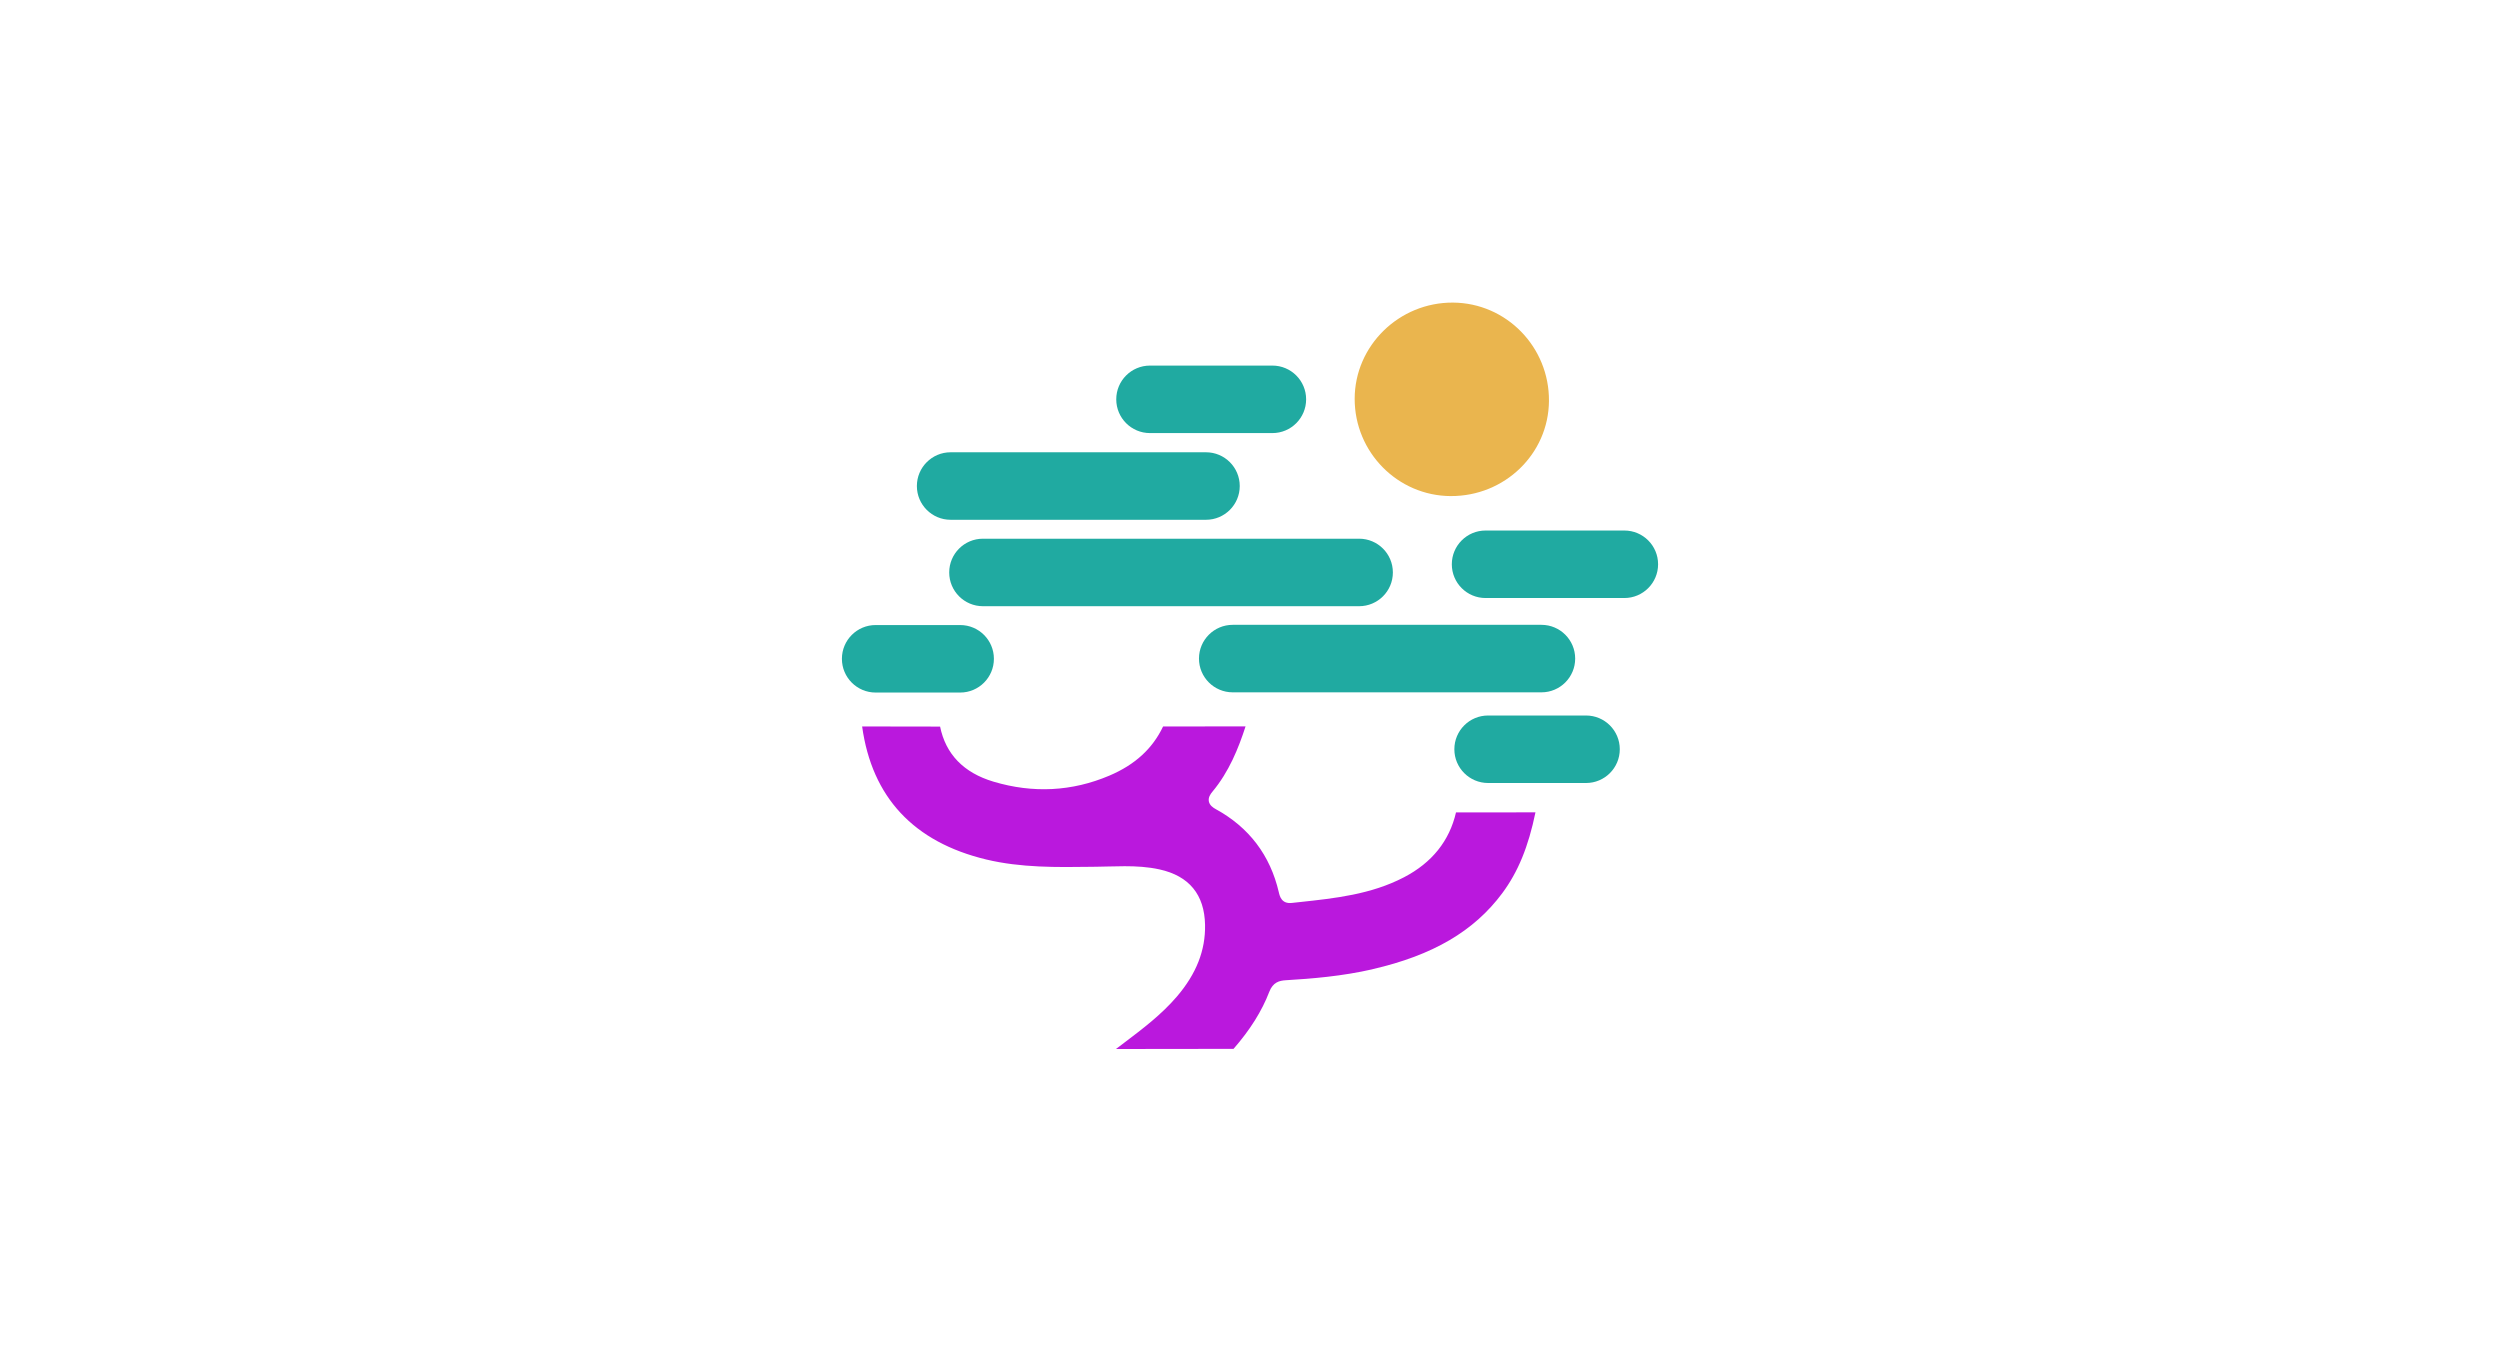
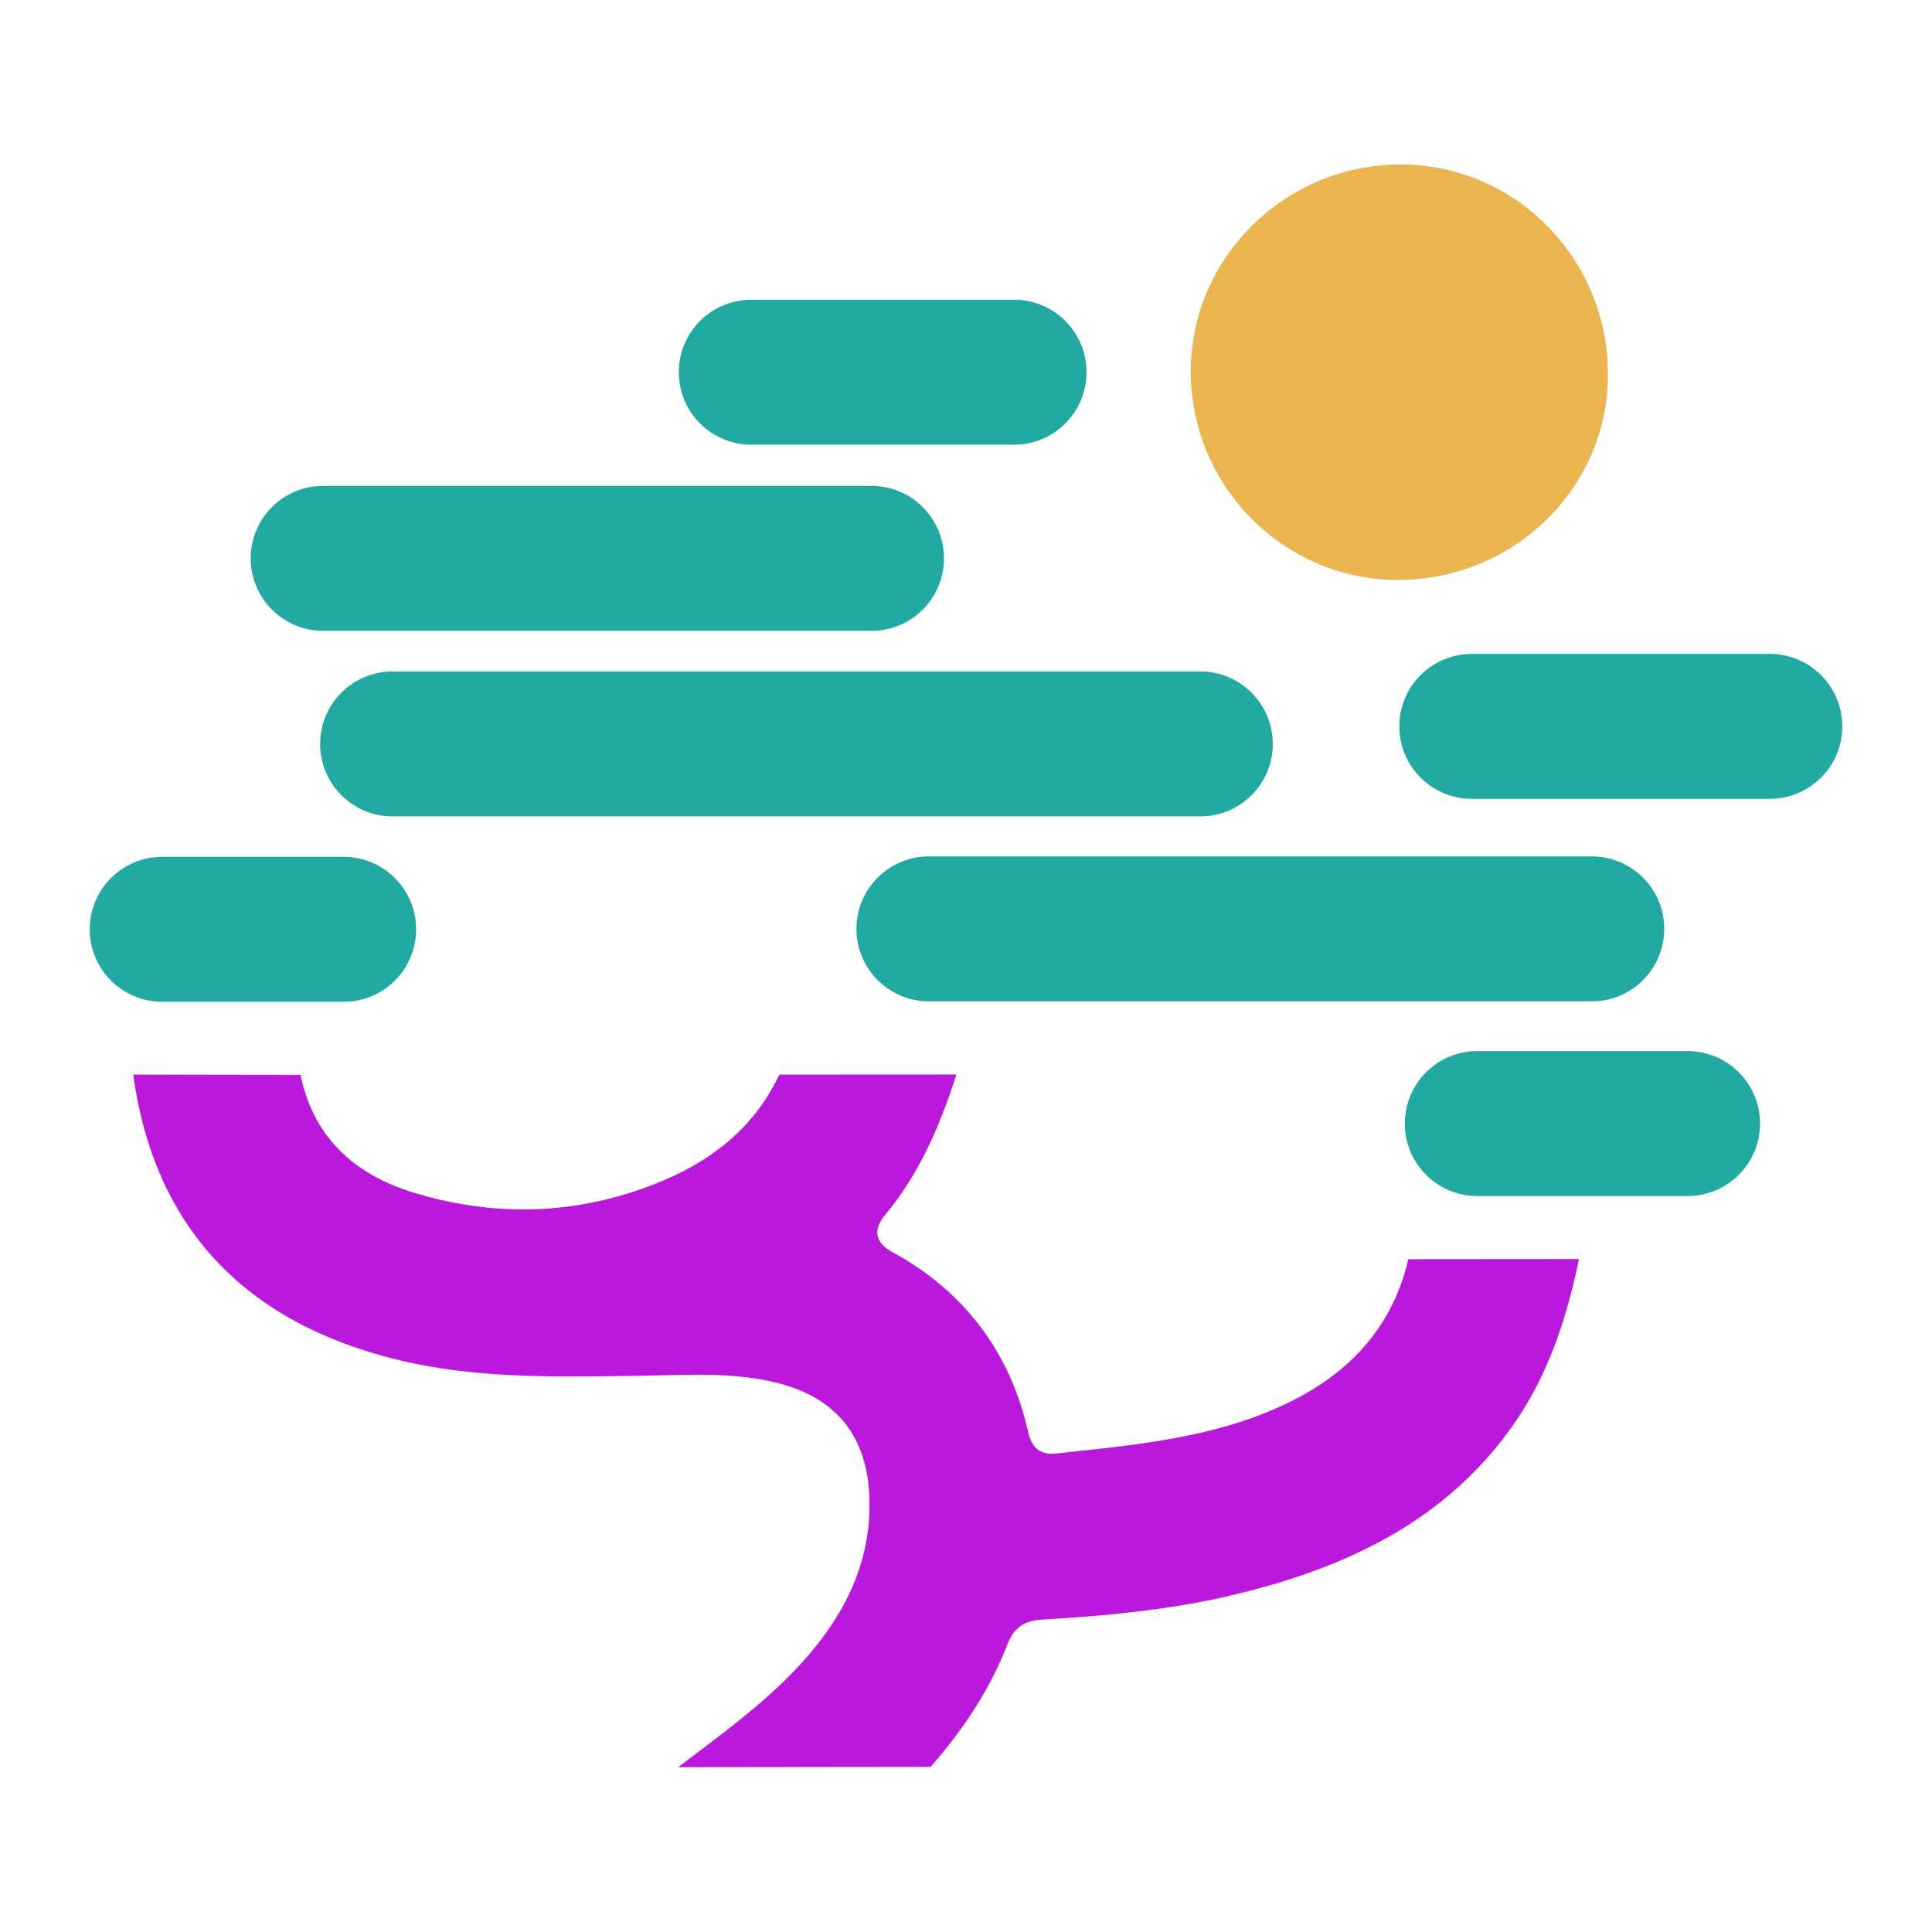
- <svg xmlns="http://www.w3.org/2000/svg" id="Layer_1" viewBox="0 0 1189.2 642.9">
+ <svg xmlns="http://www.w3.org/2000/svg" id="Layer_1" viewBox="380.6 107.5 428 428">
  <defs>
    <style>.cls-1{fill:#eab54e;}.cls-2{fill:#ba18dd;}.cls-3{fill:#20aaa1;}</style>
  </defs>
  <rect class="cls-3" x="690.6" y="252.36" width="98.12" height="32.11" rx="16.05" ry="16.05" />
  <rect class="cls-3" x="691.81" y="340.35" width="78.69" height="32.11" rx="16.05" ry="16.05" />
  <rect class="cls-3" x="451.52" y="256.25" width="211.04" height="32.11" rx="16.05" ry="16.05" />
  <rect class="cls-3" x="436.14" y="215.14" width="153.58" height="32.11" rx="16.05" ry="16.05" />
  <rect class="cls-3" x="400.48" y="297.32" width="72.3" height="32.11" rx="16.05" ry="16.05" />
  <rect class="cls-3" x="530.98" y="173.9" width="90.32" height="32.11" rx="16.05" ry="16.05" />
  <rect class="cls-3" x="570.33" y="297.22" width="178.95" height="32.11" rx="16.05" ry="16.05" />
  <path class="cls-2" d="M652.89,461.02c28.69-6.6,48.29-18.08,61.71-36.15,7.49-10.09,12.41-22.03,15.79-38.45l-37.8,.03c-3.12,13.55-11.43,23.92-24.73,30.85-15.65,8.16-32.85,10-49.49,11.79-1.29,.14-2.59,.28-3.88,.42-4.88,.54-5.76-3.25-6.18-5.07-4.09-17.61-14.18-30.91-29.98-39.54-1.25-.68-2.95-1.81-3.31-3.71-.35-1.85,.74-3.45,1.73-4.63,7.9-9.45,12.43-20.79,15.73-31.02l-39.22,.02c-5.01,10.56-13.38,18.22-25.55,23.39-17.74,7.54-36.29,8.5-55.13,2.87-14.18-4.24-22.72-13.05-25.4-26.2l-37.08-.06c4.68,33.7,24.52,54.98,59.01,63.28,16.47,3.96,33.66,3.71,50.28,3.48l2.59-.04c1.75-.02,3.5-.07,5.25-.11,2.56-.07,5.16-.13,7.76-.13,5.49,0,11.05,.3,16.57,1.52,14.1,3.11,21.39,11.99,21.66,26.38,.23,12.12-4.14,23.26-13.37,34.07-7.34,8.59-16.3,15.36-24.96,21.91-1.34,1.01-2.7,2.04-4.05,3.07l55.93-.07c7.93-9.1,13.5-18,17.01-27.16,1.73-4.52,4.78-5.3,7.83-5.48,12.34-.73,26.9-1.92,41.29-5.23Z" />
  <path class="cls-1" d="M690.1,235.97c25.65,.12,46.51-20.07,46.71-45.22,.21-25.66-20.26-46.65-45.65-46.81-25.63-.16-46.74,20.49-46.77,45.75-.03,25.42,20.46,46.17,45.71,46.29Z" />
</svg>
